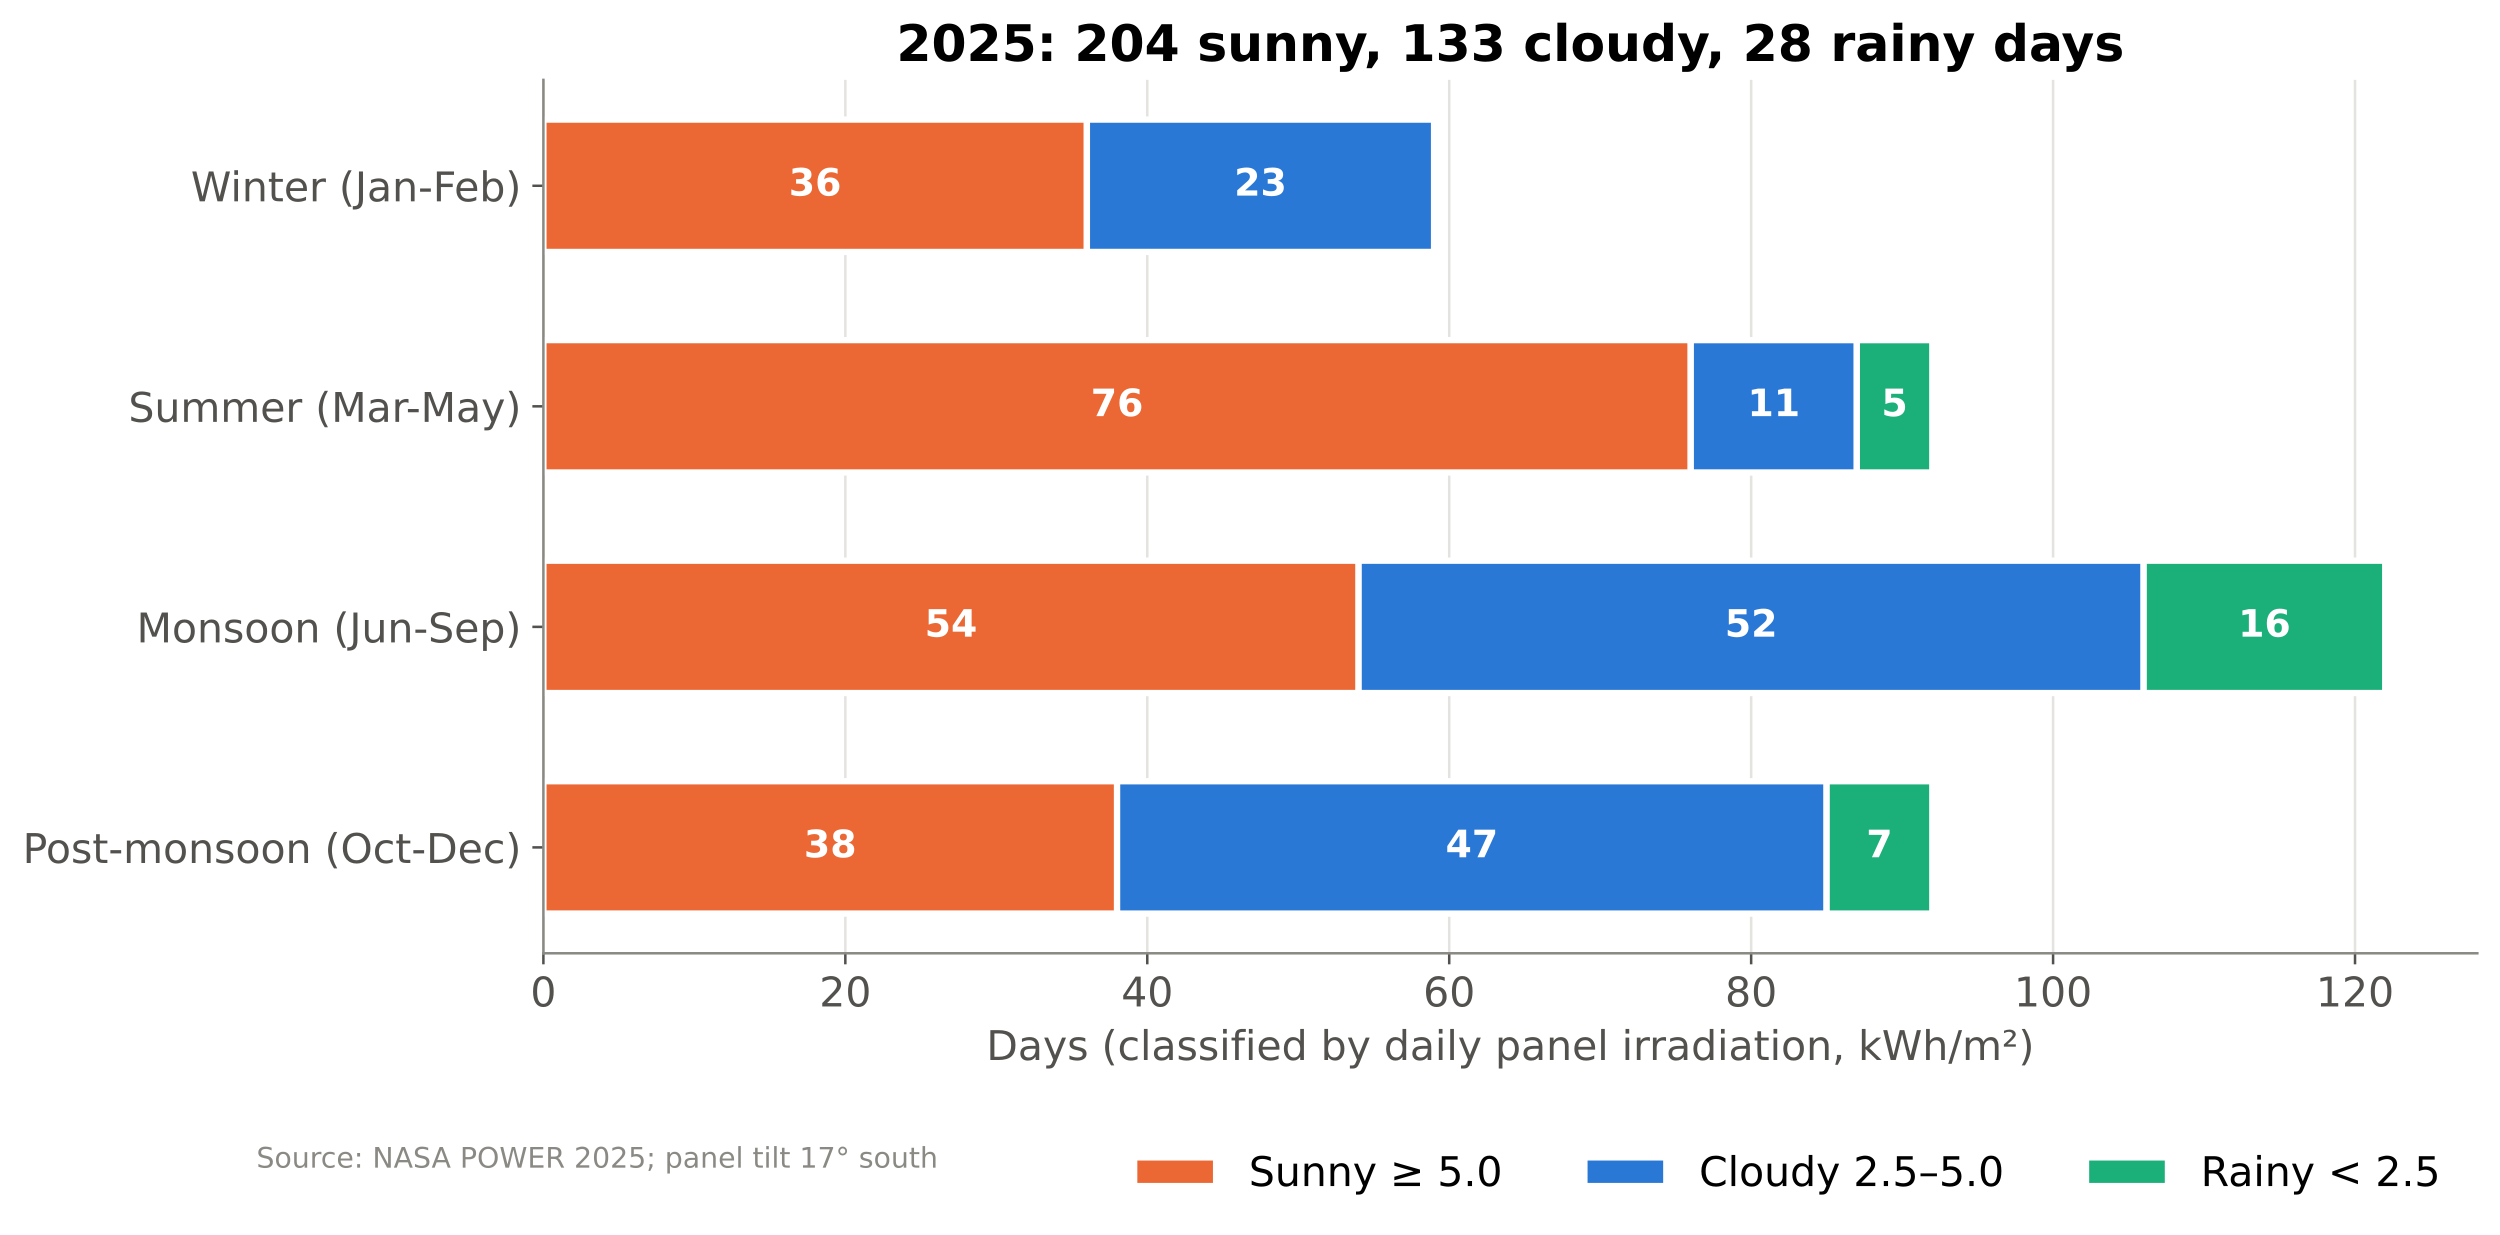
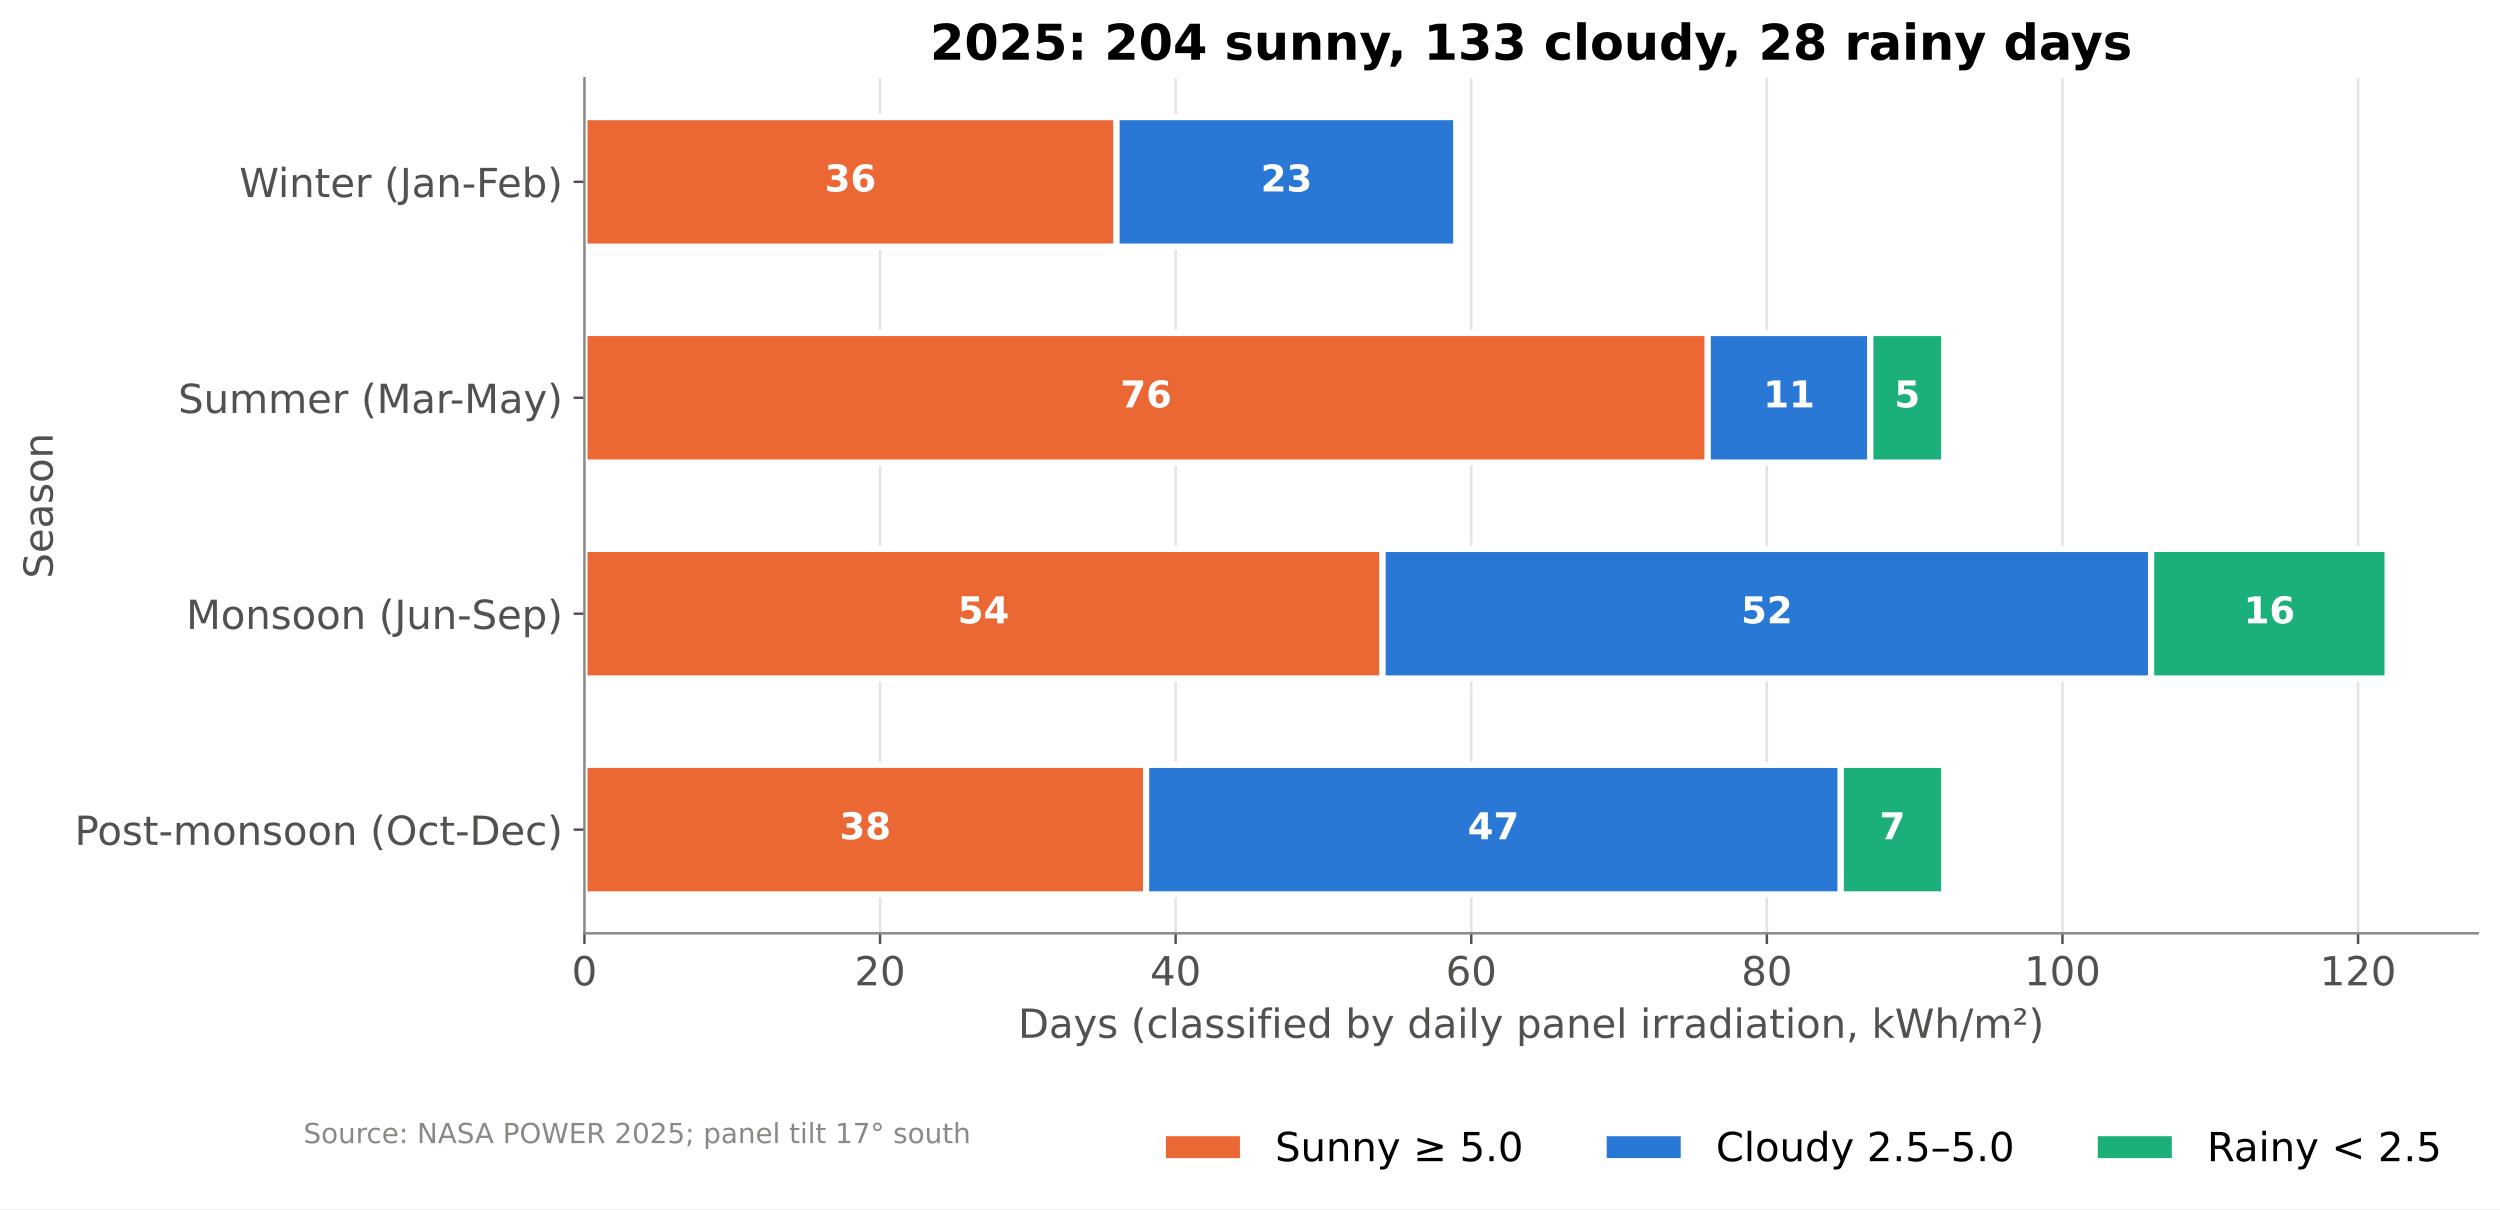
- <svg xmlns="http://www.w3.org/2000/svg" xmlns:xlink="http://www.w3.org/1999/xlink" width="793.465pt" height="391.962pt" viewBox="0 0 793.465 391.962" version="1.1">
+ <svg xmlns="http://www.w3.org/2000/svg" xmlns:xlink="http://www.w3.org/1999/xlink" width="810.465pt" height="391.962pt" viewBox="0 0 810.465 391.962" version="1.1">
  <defs>
    <style type="text/css">*{stroke-linejoin: round; stroke-linecap: butt}</style>
  </defs>
  <g id="figure_1">
    <g id="patch_1">
-       <path d="M 0 391.962  L 793.465 391.962  L 793.465 0  L 0 0  z " style="fill: #ffffff" />
+       <path d="M 0 391.962  L 810.465 391.962  L 810.465 0  L 0 0  z " style="fill: #ffffff" />
    </g>
    <g id="axes_1">
      <g id="patch_2">
-         <path d="M 172.465 302.558  L 786.265 302.558  L 786.265 25.358  L 172.465 25.358  z " style="fill: #ffffff" />
+         <path d="M 189.465 302.558  L 803.265 302.558  L 803.265 25.358  L 189.465 25.358  z " style="fill: #ffffff" />
      </g>
      <g id="matplotlib.axis_1">
        <g id="xtick_1">
          <g id="line2d_1">
-             <path d="M 172.465 302.558  L 172.465 25.358  " clip-path="url(#pc30bd4292e)" style="fill: none; stroke: #e4e3df; stroke-width: 0.8; stroke-linecap: square" />
+             <path d="M 189.465 302.558  L 189.465 25.358  " clip-path="url(#p1281537d71)" style="fill: none; stroke: #e4e3df; stroke-width: 0.8; stroke-linecap: square" />
          </g>
          <g id="line2d_2">
            <defs>
-               <path id="mdb36fc4300" d="M 0 0  L 0 3.5  " style="stroke: #52514e; stroke-width: 0.8" />
+               <path id="m785f45cb0b" d="M 0 0  L 0 3.5  " style="stroke: #52514e; stroke-width: 0.8" />
            </defs>
            <g>
-               <use xlink:href="#mdb36fc4300" x="172.465" y="302.558" style="fill: #52514e; stroke: #52514e; stroke-width: 0.8" />
+               <use xlink:href="#m785f45cb0b" x="189.465" y="302.558" style="fill: #52514e; stroke: #52514e; stroke-width: 0.8" />
            </g>
          </g>
          <g id="text_1">
-             <text style="font-size: 13px; font-family: 'DejaVu Sans'; text-anchor: middle; fill: #52514e" x="172.465" y="319.434" transform="rotate(-0 172.4648 319.4345)">0</text>
+             <text style="font-size: 13px; font-family: 'DejaVu Sans'; text-anchor: middle; fill: #52514e" x="189.465" y="319.434" transform="rotate(-0 189.4648 319.4345)">0</text>
          </g>
        </g>
        <g id="xtick_2">
          <g id="line2d_3">
-             <path d="M 268.296 302.558  L 268.296 25.358  " clip-path="url(#pc30bd4292e)" style="fill: none; stroke: #e4e3df; stroke-width: 0.8; stroke-linecap: square" />
+             <path d="M 285.296 302.558  L 285.296 25.358  " clip-path="url(#p1281537d71)" style="fill: none; stroke: #e4e3df; stroke-width: 0.8; stroke-linecap: square" />
          </g>
          <g id="line2d_4">
            <g>
-               <use xlink:href="#mdb36fc4300" x="268.296" y="302.558" style="fill: #52514e; stroke: #52514e; stroke-width: 0.8" />
+               <use xlink:href="#m785f45cb0b" x="285.296" y="302.558" style="fill: #52514e; stroke: #52514e; stroke-width: 0.8" />
            </g>
          </g>
          <g id="text_2">
-             <text style="font-size: 13px; font-family: 'DejaVu Sans'; text-anchor: middle; fill: #52514e" x="268.296" y="319.434" transform="rotate(-0 268.2962 319.4345)">20</text>
+             <text style="font-size: 13px; font-family: 'DejaVu Sans'; text-anchor: middle; fill: #52514e" x="285.296" y="319.434" transform="rotate(-0 285.2962 319.4345)">20</text>
          </g>
        </g>
        <g id="xtick_3">
          <g id="line2d_5">
-             <path d="M 364.128 302.558  L 364.128 25.358  " clip-path="url(#pc30bd4292e)" style="fill: none; stroke: #e4e3df; stroke-width: 0.8; stroke-linecap: square" />
+             <path d="M 381.128 302.558  L 381.128 25.358  " clip-path="url(#p1281537d71)" style="fill: none; stroke: #e4e3df; stroke-width: 0.8; stroke-linecap: square" />
          </g>
          <g id="line2d_6">
            <g>
-               <use xlink:href="#mdb36fc4300" x="364.128" y="302.558" style="fill: #52514e; stroke: #52514e; stroke-width: 0.8" />
+               <use xlink:href="#m785f45cb0b" x="381.128" y="302.558" style="fill: #52514e; stroke: #52514e; stroke-width: 0.8" />
            </g>
          </g>
          <g id="text_3">
-             <text style="font-size: 13px; font-family: 'DejaVu Sans'; text-anchor: middle; fill: #52514e" x="364.128" y="319.434" transform="rotate(-0 364.1276 319.4345)">40</text>
+             <text style="font-size: 13px; font-family: 'DejaVu Sans'; text-anchor: middle; fill: #52514e" x="381.128" y="319.434" transform="rotate(-0 381.1276 319.4345)">40</text>
          </g>
        </g>
        <g id="xtick_4">
          <g id="line2d_7">
-             <path d="M 459.959 302.558  L 459.959 25.358  " clip-path="url(#pc30bd4292e)" style="fill: none; stroke: #e4e3df; stroke-width: 0.8; stroke-linecap: square" />
+             <path d="M 476.959 302.558  L 476.959 25.358  " clip-path="url(#p1281537d71)" style="fill: none; stroke: #e4e3df; stroke-width: 0.8; stroke-linecap: square" />
          </g>
          <g id="line2d_8">
            <g>
-               <use xlink:href="#mdb36fc4300" x="459.959" y="302.558" style="fill: #52514e; stroke: #52514e; stroke-width: 0.8" />
+               <use xlink:href="#m785f45cb0b" x="476.959" y="302.558" style="fill: #52514e; stroke: #52514e; stroke-width: 0.8" />
            </g>
          </g>
          <g id="text_4">
-             <text style="font-size: 13px; font-family: 'DejaVu Sans'; text-anchor: middle; fill: #52514e" x="459.959" y="319.434" transform="rotate(-0 459.959 319.4345)">60</text>
+             <text style="font-size: 13px; font-family: 'DejaVu Sans'; text-anchor: middle; fill: #52514e" x="476.959" y="319.434" transform="rotate(-0 476.959 319.4345)">60</text>
          </g>
        </g>
        <g id="xtick_5">
          <g id="line2d_9">
-             <path d="M 555.79 302.558  L 555.79 25.358  " clip-path="url(#pc30bd4292e)" style="fill: none; stroke: #e4e3df; stroke-width: 0.8; stroke-linecap: square" />
+             <path d="M 572.79 302.558  L 572.79 25.358  " clip-path="url(#p1281537d71)" style="fill: none; stroke: #e4e3df; stroke-width: 0.8; stroke-linecap: square" />
          </g>
          <g id="line2d_10">
            <g>
-               <use xlink:href="#mdb36fc4300" x="555.79" y="302.558" style="fill: #52514e; stroke: #52514e; stroke-width: 0.8" />
+               <use xlink:href="#m785f45cb0b" x="572.79" y="302.558" style="fill: #52514e; stroke: #52514e; stroke-width: 0.8" />
            </g>
          </g>
          <g id="text_5">
-             <text style="font-size: 13px; font-family: 'DejaVu Sans'; text-anchor: middle; fill: #52514e" x="555.79" y="319.434" transform="rotate(-0 555.7904 319.4345)">80</text>
+             <text style="font-size: 13px; font-family: 'DejaVu Sans'; text-anchor: middle; fill: #52514e" x="572.79" y="319.434" transform="rotate(-0 572.7904 319.4345)">80</text>
          </g>
        </g>
        <g id="xtick_6">
          <g id="line2d_11">
-             <path d="M 651.622 302.558  L 651.622 25.358  " clip-path="url(#pc30bd4292e)" style="fill: none; stroke: #e4e3df; stroke-width: 0.8; stroke-linecap: square" />
+             <path d="M 668.622 302.558  L 668.622 25.358  " clip-path="url(#p1281537d71)" style="fill: none; stroke: #e4e3df; stroke-width: 0.8; stroke-linecap: square" />
          </g>
          <g id="line2d_12">
            <g>
-               <use xlink:href="#mdb36fc4300" x="651.622" y="302.558" style="fill: #52514e; stroke: #52514e; stroke-width: 0.8" />
+               <use xlink:href="#m785f45cb0b" x="668.622" y="302.558" style="fill: #52514e; stroke: #52514e; stroke-width: 0.8" />
            </g>
          </g>
          <g id="text_6">
-             <text style="font-size: 13px; font-family: 'DejaVu Sans'; text-anchor: middle; fill: #52514e" x="651.622" y="319.434" transform="rotate(-0 651.6218 319.4345)">100</text>
+             <text style="font-size: 13px; font-family: 'DejaVu Sans'; text-anchor: middle; fill: #52514e" x="668.622" y="319.434" transform="rotate(-0 668.6218 319.4345)">100</text>
          </g>
        </g>
        <g id="xtick_7">
          <g id="line2d_13">
-             <path d="M 747.453 302.558  L 747.453 25.358  " clip-path="url(#pc30bd4292e)" style="fill: none; stroke: #e4e3df; stroke-width: 0.8; stroke-linecap: square" />
+             <path d="M 764.453 302.558  L 764.453 25.358  " clip-path="url(#p1281537d71)" style="fill: none; stroke: #e4e3df; stroke-width: 0.8; stroke-linecap: square" />
          </g>
          <g id="line2d_14">
            <g>
-               <use xlink:href="#mdb36fc4300" x="747.453" y="302.558" style="fill: #52514e; stroke: #52514e; stroke-width: 0.8" />
+               <use xlink:href="#m785f45cb0b" x="764.453" y="302.558" style="fill: #52514e; stroke: #52514e; stroke-width: 0.8" />
            </g>
          </g>
          <g id="text_7">
-             <text style="font-size: 13px; font-family: 'DejaVu Sans'; text-anchor: middle; fill: #52514e" x="747.453" y="319.434" transform="rotate(-0 747.4531 319.4345)">120</text>
+             <text style="font-size: 13px; font-family: 'DejaVu Sans'; text-anchor: middle; fill: #52514e" x="764.453" y="319.434" transform="rotate(-0 764.4531 319.4345)">120</text>
          </g>
        </g>
        <g id="text_8">
-           <text style="font-size: 13px; font-family: 'DejaVu Sans'; text-anchor: middle; fill: #52514e" x="479.365" y="336.435" transform="rotate(-0 479.3648 336.4355)">Days (classified by daily panel irradiation, kWh/m²)</text>
+           <text style="font-size: 13px; font-family: 'DejaVu Sans'; text-anchor: middle; fill: #52514e" x="496.365" y="336.435" transform="rotate(-0 496.3648 336.4355)">Days (classified by daily panel irradiation, kWh/m²)</text>
        </g>
      </g>
      <g id="matplotlib.axis_2">
        <g id="ytick_1">
          <g id="line2d_15">
            <defs>
-               <path id="m9d706364d5" d="M 0 0  L -3.5 0  " style="stroke: #52514e; stroke-width: 0.8" />
+               <path id="mf4ba949064" d="M 0 0  L -3.5 0  " style="stroke: #52514e; stroke-width: 0.8" />
            </defs>
            <g>
-               <use xlink:href="#m9d706364d5" x="172.465" y="58.958" style="fill: #52514e; stroke: #52514e; stroke-width: 0.8" />
+               <use xlink:href="#mf4ba949064" x="189.465" y="58.958" style="fill: #52514e; stroke: #52514e; stroke-width: 0.8" />
            </g>
          </g>
          <g id="text_9">
-             <text style="font-size: 13px; font-family: 'DejaVu Sans'; text-anchor: end; fill: #52514e" x="165.465" y="63.896" transform="rotate(-0 165.4648 63.89648)">Winter (Jan-Feb)</text>
+             <text style="font-size: 13px; font-family: 'DejaVu Sans'; text-anchor: end; fill: #52514e" x="182.465" y="63.896" transform="rotate(-0 182.4648 63.89648)">Winter (Jan-Feb)</text>
          </g>
        </g>
        <g id="ytick_2">
          <g id="line2d_16">
            <g>
-               <use xlink:href="#m9d706364d5" x="172.465" y="128.958" style="fill: #52514e; stroke: #52514e; stroke-width: 0.8" />
+               <use xlink:href="#mf4ba949064" x="189.465" y="128.958" style="fill: #52514e; stroke: #52514e; stroke-width: 0.8" />
            </g>
          </g>
          <g id="text_10">
-             <text style="font-size: 13px; font-family: 'DejaVu Sans'; text-anchor: end; fill: #52514e" x="165.465" y="133.896" transform="rotate(-0 165.4648 133.896)">Summer (Mar-May)</text>
+             <text style="font-size: 13px; font-family: 'DejaVu Sans'; text-anchor: end; fill: #52514e" x="182.465" y="133.896" transform="rotate(-0 182.4648 133.896)">Summer (Mar-May)</text>
          </g>
        </g>
        <g id="ytick_3">
          <g id="line2d_17">
            <g>
-               <use xlink:href="#m9d706364d5" x="172.465" y="198.958" style="fill: #52514e; stroke: #52514e; stroke-width: 0.8" />
+               <use xlink:href="#mf4ba949064" x="189.465" y="198.958" style="fill: #52514e; stroke: #52514e; stroke-width: 0.8" />
            </g>
          </g>
          <g id="text_11">
-             <text style="font-size: 13px; font-family: 'DejaVu Sans'; text-anchor: end; fill: #52514e" x="165.465" y="203.896" transform="rotate(-0 165.4648 203.896)">Monsoon (Jun-Sep)</text>
+             <text style="font-size: 13px; font-family: 'DejaVu Sans'; text-anchor: end; fill: #52514e" x="182.465" y="203.896" transform="rotate(-0 182.4648 203.896)">Monsoon (Jun-Sep)</text>
          </g>
        </g>
        <g id="ytick_4">
          <g id="line2d_18">
            <g>
-               <use xlink:href="#m9d706364d5" x="172.465" y="268.957" style="fill: #52514e; stroke: #52514e; stroke-width: 0.8" />
+               <use xlink:href="#mf4ba949064" x="189.465" y="268.957" style="fill: #52514e; stroke: #52514e; stroke-width: 0.8" />
            </g>
          </g>
          <g id="text_12">
-             <text style="font-size: 13px; font-family: 'DejaVu Sans'; text-anchor: end; fill: #52514e" x="165.465" y="273.896" transform="rotate(-0 165.4648 273.896)">Post-monsoon (Oct-Dec)</text>
-           </g>
+             <text style="font-size: 13px; font-family: 'DejaVu Sans'; text-anchor: end; fill: #52514e" x="182.465" y="273.896" transform="rotate(-0 182.4648 273.896)">Post-monsoon (Oct-Dec)</text>
+           </g>
+         </g>
+         <g id="text_13">
+           <text style="font-size: 13px; font-family: 'DejaVu Sans'; text-anchor: middle; fill: #52514e" x="17.077" y="163.958" transform="rotate(-90 17.07695 163.9575)">Season</text>
        </g>
      </g>
      <g id="patch_3">
-         <path d="M 172.465 79.957  L 344.961 79.957  L 344.961 37.958  L 172.465 37.958  z " clip-path="url(#pc30bd4292e)" style="fill: #eb6834; stroke: #ffffff; stroke-width: 2; stroke-linejoin: miter" />
+         <path d="M 189.465 79.957  L 361.961 79.957  L 361.961 37.958  L 189.465 37.958  z " clip-path="url(#p1281537d71)" style="fill: #eb6834; stroke: #ffffff; stroke-width: 2; stroke-linejoin: miter" />
      </g>
      <g id="patch_4">
-         <path d="M 172.465 149.958  L 536.624 149.958  L 536.624 107.957  L 172.465 107.957  z " clip-path="url(#pc30bd4292e)" style="fill: #eb6834; stroke: #ffffff; stroke-width: 2; stroke-linejoin: miter" />
+         <path d="M 189.465 149.958  L 553.624 149.958  L 553.624 107.957  L 189.465 107.957  z " clip-path="url(#p1281537d71)" style="fill: #eb6834; stroke: #ffffff; stroke-width: 2; stroke-linejoin: miter" />
      </g>
      <g id="patch_5">
-         <path d="M 172.465 219.958  L 431.21 219.958  L 431.21 177.958  L 172.465 177.958  z " clip-path="url(#pc30bd4292e)" style="fill: #eb6834; stroke: #ffffff; stroke-width: 2; stroke-linejoin: miter" />
+         <path d="M 189.465 219.958  L 448.21 219.958  L 448.21 177.958  L 189.465 177.958  z " clip-path="url(#p1281537d71)" style="fill: #eb6834; stroke: #ffffff; stroke-width: 2; stroke-linejoin: miter" />
      </g>
      <g id="patch_6">
-         <path d="M 172.465 289.957  L 354.544 289.957  L 354.544 247.958  L 172.465 247.958  z " clip-path="url(#pc30bd4292e)" style="fill: #eb6834; stroke: #ffffff; stroke-width: 2; stroke-linejoin: miter" />
+         <path d="M 189.465 289.957  L 371.544 289.957  L 371.544 247.958  L 189.465 247.958  z " clip-path="url(#p1281537d71)" style="fill: #eb6834; stroke: #ffffff; stroke-width: 2; stroke-linejoin: miter" />
      </g>
      <g id="patch_7">
-         <path d="M 344.961 79.957  L 455.167 79.957  L 455.167 37.958  L 344.961 37.958  z " clip-path="url(#pc30bd4292e)" style="fill: #2a78d6; stroke: #ffffff; stroke-width: 2; stroke-linejoin: miter" />
+         <path d="M 361.961 79.957  L 472.167 79.957  L 472.167 37.958  L 361.961 37.958  z " clip-path="url(#p1281537d71)" style="fill: #2a78d6; stroke: #ffffff; stroke-width: 2; stroke-linejoin: miter" />
      </g>
      <g id="patch_8">
-         <path d="M 536.624 149.958  L 589.331 149.958  L 589.331 107.957  L 536.624 107.957  z " clip-path="url(#pc30bd4292e)" style="fill: #2a78d6; stroke: #ffffff; stroke-width: 2; stroke-linejoin: miter" />
+         <path d="M 553.624 149.958  L 606.331 149.958  L 606.331 107.957  L 553.624 107.957  z " clip-path="url(#p1281537d71)" style="fill: #2a78d6; stroke: #ffffff; stroke-width: 2; stroke-linejoin: miter" />
      </g>
      <g id="patch_9">
-         <path d="M 431.21 219.958  L 680.371 219.958  L 680.371 177.958  L 431.21 177.958  z " clip-path="url(#pc30bd4292e)" style="fill: #2a78d6; stroke: #ffffff; stroke-width: 2; stroke-linejoin: miter" />
+         <path d="M 448.21 219.958  L 697.371 219.958  L 697.371 177.958  L 448.21 177.958  z " clip-path="url(#p1281537d71)" style="fill: #2a78d6; stroke: #ffffff; stroke-width: 2; stroke-linejoin: miter" />
      </g>
      <g id="patch_10">
-         <path d="M 354.544 289.957  L 579.748 289.957  L 579.748 247.958  L 354.544 247.958  z " clip-path="url(#pc30bd4292e)" style="fill: #2a78d6; stroke: #ffffff; stroke-width: 2; stroke-linejoin: miter" />
+         <path d="M 371.544 289.957  L 596.748 289.957  L 596.748 247.958  L 371.544 247.958  z " clip-path="url(#p1281537d71)" style="fill: #2a78d6; stroke: #ffffff; stroke-width: 2; stroke-linejoin: miter" />
      </g>
      <g id="patch_11">
-         <path d="M 455.167 79.957  L 455.167 79.957  L 455.167 37.958  L 455.167 37.958  z " clip-path="url(#pc30bd4292e)" style="fill: #1baf7a; stroke: #ffffff; stroke-width: 2; stroke-linejoin: miter" />
+         <path d="M 472.167 79.957  L 472.167 79.957  L 472.167 37.958  L 472.167 37.958  z " clip-path="url(#p1281537d71)" style="fill: #1baf7a; stroke: #ffffff; stroke-width: 2; stroke-linejoin: miter" />
      </g>
      <g id="patch_12">
-         <path d="M 589.331 149.958  L 613.289 149.958  L 613.289 107.957  L 589.331 107.957  z " clip-path="url(#pc30bd4292e)" style="fill: #1baf7a; stroke: #ffffff; stroke-width: 2; stroke-linejoin: miter" />
+         <path d="M 606.331 149.958  L 630.289 149.958  L 630.289 107.957  L 606.331 107.957  z " clip-path="url(#p1281537d71)" style="fill: #1baf7a; stroke: #ffffff; stroke-width: 2; stroke-linejoin: miter" />
      </g>
      <g id="patch_13">
-         <path d="M 680.371 219.958  L 757.036 219.958  L 757.036 177.958  L 680.371 177.958  z " clip-path="url(#pc30bd4292e)" style="fill: #1baf7a; stroke: #ffffff; stroke-width: 2; stroke-linejoin: miter" />
+         <path d="M 697.371 219.958  L 774.036 219.958  L 774.036 177.958  L 697.371 177.958  z " clip-path="url(#p1281537d71)" style="fill: #1baf7a; stroke: #ffffff; stroke-width: 2; stroke-linejoin: miter" />
      </g>
      <g id="patch_14">
-         <path d="M 579.748 289.957  L 613.289 289.957  L 613.289 247.958  L 579.748 247.958  z " clip-path="url(#pc30bd4292e)" style="fill: #1baf7a; stroke: #ffffff; stroke-width: 2; stroke-linejoin: miter" />
+         <path d="M 596.748 289.957  L 630.289 289.957  L 630.289 247.958  L 596.748 247.958  z " clip-path="url(#p1281537d71)" style="fill: #1baf7a; stroke: #ffffff; stroke-width: 2; stroke-linejoin: miter" />
      </g>
      <g id="patch_15">
-         <path d="M 172.465 302.558  L 172.465 25.358  " style="fill: none; stroke: #8a8984; stroke-width: 0.8; stroke-linejoin: miter; stroke-linecap: square" />
+         <path d="M 189.465 302.558  L 189.465 25.358  " style="fill: none; stroke: #8a8984; stroke-width: 0.8; stroke-linejoin: miter; stroke-linecap: square" />
      </g>
      <g id="patch_16">
-         <path d="M 172.465 302.558  L 786.265 302.558  " style="fill: none; stroke: #8a8984; stroke-width: 0.8; stroke-linejoin: miter; stroke-linecap: square" />
-       </g>
-       <g id="text_13">
-         <text style="font-weight: 700; font-size: 12px; font-family: 'DejaVu Sans'; text-anchor: middle; fill: #ffffff" x="258.713" y="62.075" transform="rotate(-0 258.7131 62.07469)">36</text>
+         <path d="M 189.465 302.558  L 803.265 302.558  " style="fill: none; stroke: #8a8984; stroke-width: 0.8; stroke-linejoin: miter; stroke-linecap: square" />
      </g>
      <g id="text_14">
-         <text style="font-weight: 700; font-size: 12px; font-family: 'DejaVu Sans'; text-anchor: middle; fill: #ffffff" x="354.544" y="132.075" transform="rotate(-0 354.5445 132.0747)">76</text>
+         <text style="font-weight: 700; font-size: 12px; font-family: 'DejaVu Sans'; text-anchor: middle; fill: #ffffff" x="275.713" y="62.075" transform="rotate(-0 275.7131 62.07469)">36</text>
      </g>
      <g id="text_15">
-         <text style="font-weight: 700; font-size: 12px; font-family: 'DejaVu Sans'; text-anchor: middle; fill: #ffffff" x="301.837" y="202.075" transform="rotate(-0 301.8372 202.0747)">54</text>
+         <text style="font-weight: 700; font-size: 12px; font-family: 'DejaVu Sans'; text-anchor: middle; fill: #ffffff" x="371.544" y="132.075" transform="rotate(-0 371.5445 132.0747)">76</text>
      </g>
      <g id="text_16">
-         <text style="font-weight: 700; font-size: 12px; font-family: 'DejaVu Sans'; text-anchor: middle; fill: #ffffff" x="263.505" y="272.075" transform="rotate(-0 263.5047 272.0747)">38</text>
+         <text style="font-weight: 700; font-size: 12px; font-family: 'DejaVu Sans'; text-anchor: middle; fill: #ffffff" x="318.837" y="202.075" transform="rotate(-0 318.8372 202.0747)">54</text>
      </g>
      <g id="text_17">
-         <text style="font-weight: 700; font-size: 12px; font-family: 'DejaVu Sans'; text-anchor: middle; fill: #ffffff" x="400.064" y="62.075" transform="rotate(-0 400.0644 62.07469)">23</text>
+         <text style="font-weight: 700; font-size: 12px; font-family: 'DejaVu Sans'; text-anchor: middle; fill: #ffffff" x="280.505" y="272.075" transform="rotate(-0 280.5047 272.0747)">38</text>
      </g>
      <g id="text_18">
-         <text style="font-weight: 700; font-size: 12px; font-family: 'DejaVu Sans'; text-anchor: middle; fill: #ffffff" x="562.978" y="132.075" transform="rotate(-0 562.9777 132.0747)">11</text>
+         <text style="font-weight: 700; font-size: 12px; font-family: 'DejaVu Sans'; text-anchor: middle; fill: #ffffff" x="417.064" y="62.075" transform="rotate(-0 417.0644 62.07469)">23</text>
      </g>
      <g id="text_19">
-         <text style="font-weight: 700; font-size: 12px; font-family: 'DejaVu Sans'; text-anchor: middle; fill: #ffffff" x="555.79" y="202.075" transform="rotate(-0 555.7904 202.0747)">52</text>
+         <text style="font-weight: 700; font-size: 12px; font-family: 'DejaVu Sans'; text-anchor: middle; fill: #ffffff" x="579.978" y="132.075" transform="rotate(-0 579.9777 132.0747)">11</text>
      </g>
      <g id="text_20">
-         <text style="font-weight: 700; font-size: 12px; font-family: 'DejaVu Sans'; text-anchor: middle; fill: #ffffff" x="467.146" y="272.075" transform="rotate(-0 467.1463 272.0747)">47</text>
+         <text style="font-weight: 700; font-size: 12px; font-family: 'DejaVu Sans'; text-anchor: middle; fill: #ffffff" x="572.79" y="202.075" transform="rotate(-0 572.7904 202.0747)">52</text>
      </g>
      <g id="text_21">
-         <text style="font-weight: 700; font-size: 12px; font-family: 'DejaVu Sans'; text-anchor: middle; fill: #ffffff" x="601.31" y="132.075" transform="rotate(-0 601.3103 132.0747)">5</text>
+         <text style="font-weight: 700; font-size: 12px; font-family: 'DejaVu Sans'; text-anchor: middle; fill: #ffffff" x="484.146" y="272.075" transform="rotate(-0 484.1463 272.0747)">47</text>
      </g>
      <g id="text_22">
-         <text style="font-weight: 700; font-size: 12px; font-family: 'DejaVu Sans'; text-anchor: middle; fill: #ffffff" x="718.704" y="202.075" transform="rotate(-0 718.7037 202.0747)">16</text>
+         <text style="font-weight: 700; font-size: 12px; font-family: 'DejaVu Sans'; text-anchor: middle; fill: #ffffff" x="618.31" y="132.075" transform="rotate(-0 618.3103 132.0747)">5</text>
      </g>
      <g id="text_23">
-         <text style="font-weight: 700; font-size: 12px; font-family: 'DejaVu Sans'; text-anchor: middle; fill: #ffffff" x="596.519" y="272.075" transform="rotate(-0 596.5187 272.0747)">7</text>
+         <text style="font-weight: 700; font-size: 12px; font-family: 'DejaVu Sans'; text-anchor: middle; fill: #ffffff" x="735.704" y="202.075" transform="rotate(-0 735.7037 202.0747)">16</text>
      </g>
      <g id="text_24">
-         <text style="font-weight: 700; font-size: 16px; font-family: 'DejaVu Sans'; text-anchor: middle" x="479.365" y="19.358" transform="rotate(-0 479.3648 19.3575)">2025: 204 sunny, 133 cloudy, 28 rainy days</text>
+         <text style="font-weight: 700; font-size: 12px; font-family: 'DejaVu Sans'; text-anchor: middle; fill: #ffffff" x="613.519" y="272.075" transform="rotate(-0 613.5187 272.0747)">7</text>
+       </g>
+       <g id="text_25">
+         <text style="font-weight: 700; font-size: 16px; font-family: 'DejaVu Sans'; text-anchor: middle" x="496.365" y="19.358" transform="rotate(-0 496.3648 19.3575)">2025: 204 sunny, 133 cloudy, 28 rainy days</text>
      </g>
      <g id="legend_1">
        <g id="patch_17">
-           <path d="M 359.973 376.438  L 385.973 376.438  L 385.973 367.338  L 359.973 367.338  z " style="fill: #eb6834; stroke: #ffffff; stroke-width: 2; stroke-linejoin: miter" />
-         </g>
-         <g id="text_25">
-           <text style="font-size: 13px; font-family: 'DejaVu Sans'; text-anchor: start" x="396.373" y="376.438" transform="rotate(-0 396.3725 376.4385)">Sunny ≥ 5.0</text>
+           <path d="M 376.973 376.438  L 402.973 376.438  L 402.973 367.338  L 376.973 367.338  z " style="fill: #eb6834; stroke: #ffffff; stroke-width: 2; stroke-linejoin: miter" />
+         </g>
+         <g id="text_26">
+           <text style="font-size: 13px; font-family: 'DejaVu Sans'; text-anchor: start" x="413.373" y="376.438" transform="rotate(-0 413.3725 376.4385)">Sunny ≥ 5.0</text>
        </g>
        <g id="patch_18">
-           <path d="M 502.867 376.438  L 528.867 376.438  L 528.867 367.338  L 502.867 367.338  z " style="fill: #2a78d6; stroke: #ffffff; stroke-width: 2; stroke-linejoin: miter" />
-         </g>
-         <g id="text_26">
-           <text style="font-size: 13px; font-family: 'DejaVu Sans'; text-anchor: start" x="539.267" y="376.438" transform="rotate(-0 539.2669 376.4385)">Cloudy 2.5–5.0</text>
+           <path d="M 519.867 376.438  L 545.867 376.438  L 545.867 367.338  L 519.867 367.338  z " style="fill: #2a78d6; stroke: #ffffff; stroke-width: 2; stroke-linejoin: miter" />
+         </g>
+         <g id="text_27">
+           <text style="font-size: 13px; font-family: 'DejaVu Sans'; text-anchor: start" x="556.267" y="376.438" transform="rotate(-0 556.2669 376.4385)">Cloudy 2.5–5.0</text>
        </g>
        <g id="patch_19">
-           <path d="M 662.076 376.438  L 688.076 376.438  L 688.076 367.338  L 662.076 367.338  z " style="fill: #1baf7a; stroke: #ffffff; stroke-width: 2; stroke-linejoin: miter" />
-         </g>
-         <g id="text_27">
-           <text style="font-size: 13px; font-family: 'DejaVu Sans'; text-anchor: start" x="698.476" y="376.438" transform="rotate(-0 698.4763 376.4385)">Rainy &lt; 2.5</text>
+           <path d="M 679.076 376.438  L 705.076 376.438  L 705.076 367.338  L 679.076 367.338  z " style="fill: #1baf7a; stroke: #ffffff; stroke-width: 2; stroke-linejoin: miter" />
+         </g>
+         <g id="text_28">
+           <text style="font-size: 13px; font-family: 'DejaVu Sans'; text-anchor: start" x="715.476" y="376.438" transform="rotate(-0 715.4763 376.4385)">Rainy &lt; 2.5</text>
        </g>
      </g>
    </g>
-     <g id="text_28">
-       <text style="font-size: 9px; font-family: 'DejaVu Sans'; text-anchor: start; fill: #8a8984" x="81.385" y="370.596" transform="rotate(-0 81.38484 370.5961)">Source: NASA POWER 2025; panel tilt 17° south</text>
+     <g id="text_29">
+       <text style="font-size: 9px; font-family: 'DejaVu Sans'; text-anchor: start; fill: #8a8984" x="98.385" y="370.596" transform="rotate(-0 98.38484 370.5961)">Source: NASA POWER 2025; panel tilt 17° south</text>
    </g>
  </g>
  <defs>
-     <clipPath id="pc30bd4292e">
-       <rect x="172.465" y="25.358" width="613.8" height="277.2" />
+     <clipPath id="p1281537d71">
+       <rect x="189.465" y="25.358" width="613.8" height="277.2" />
    </clipPath>
  </defs>
</svg>
